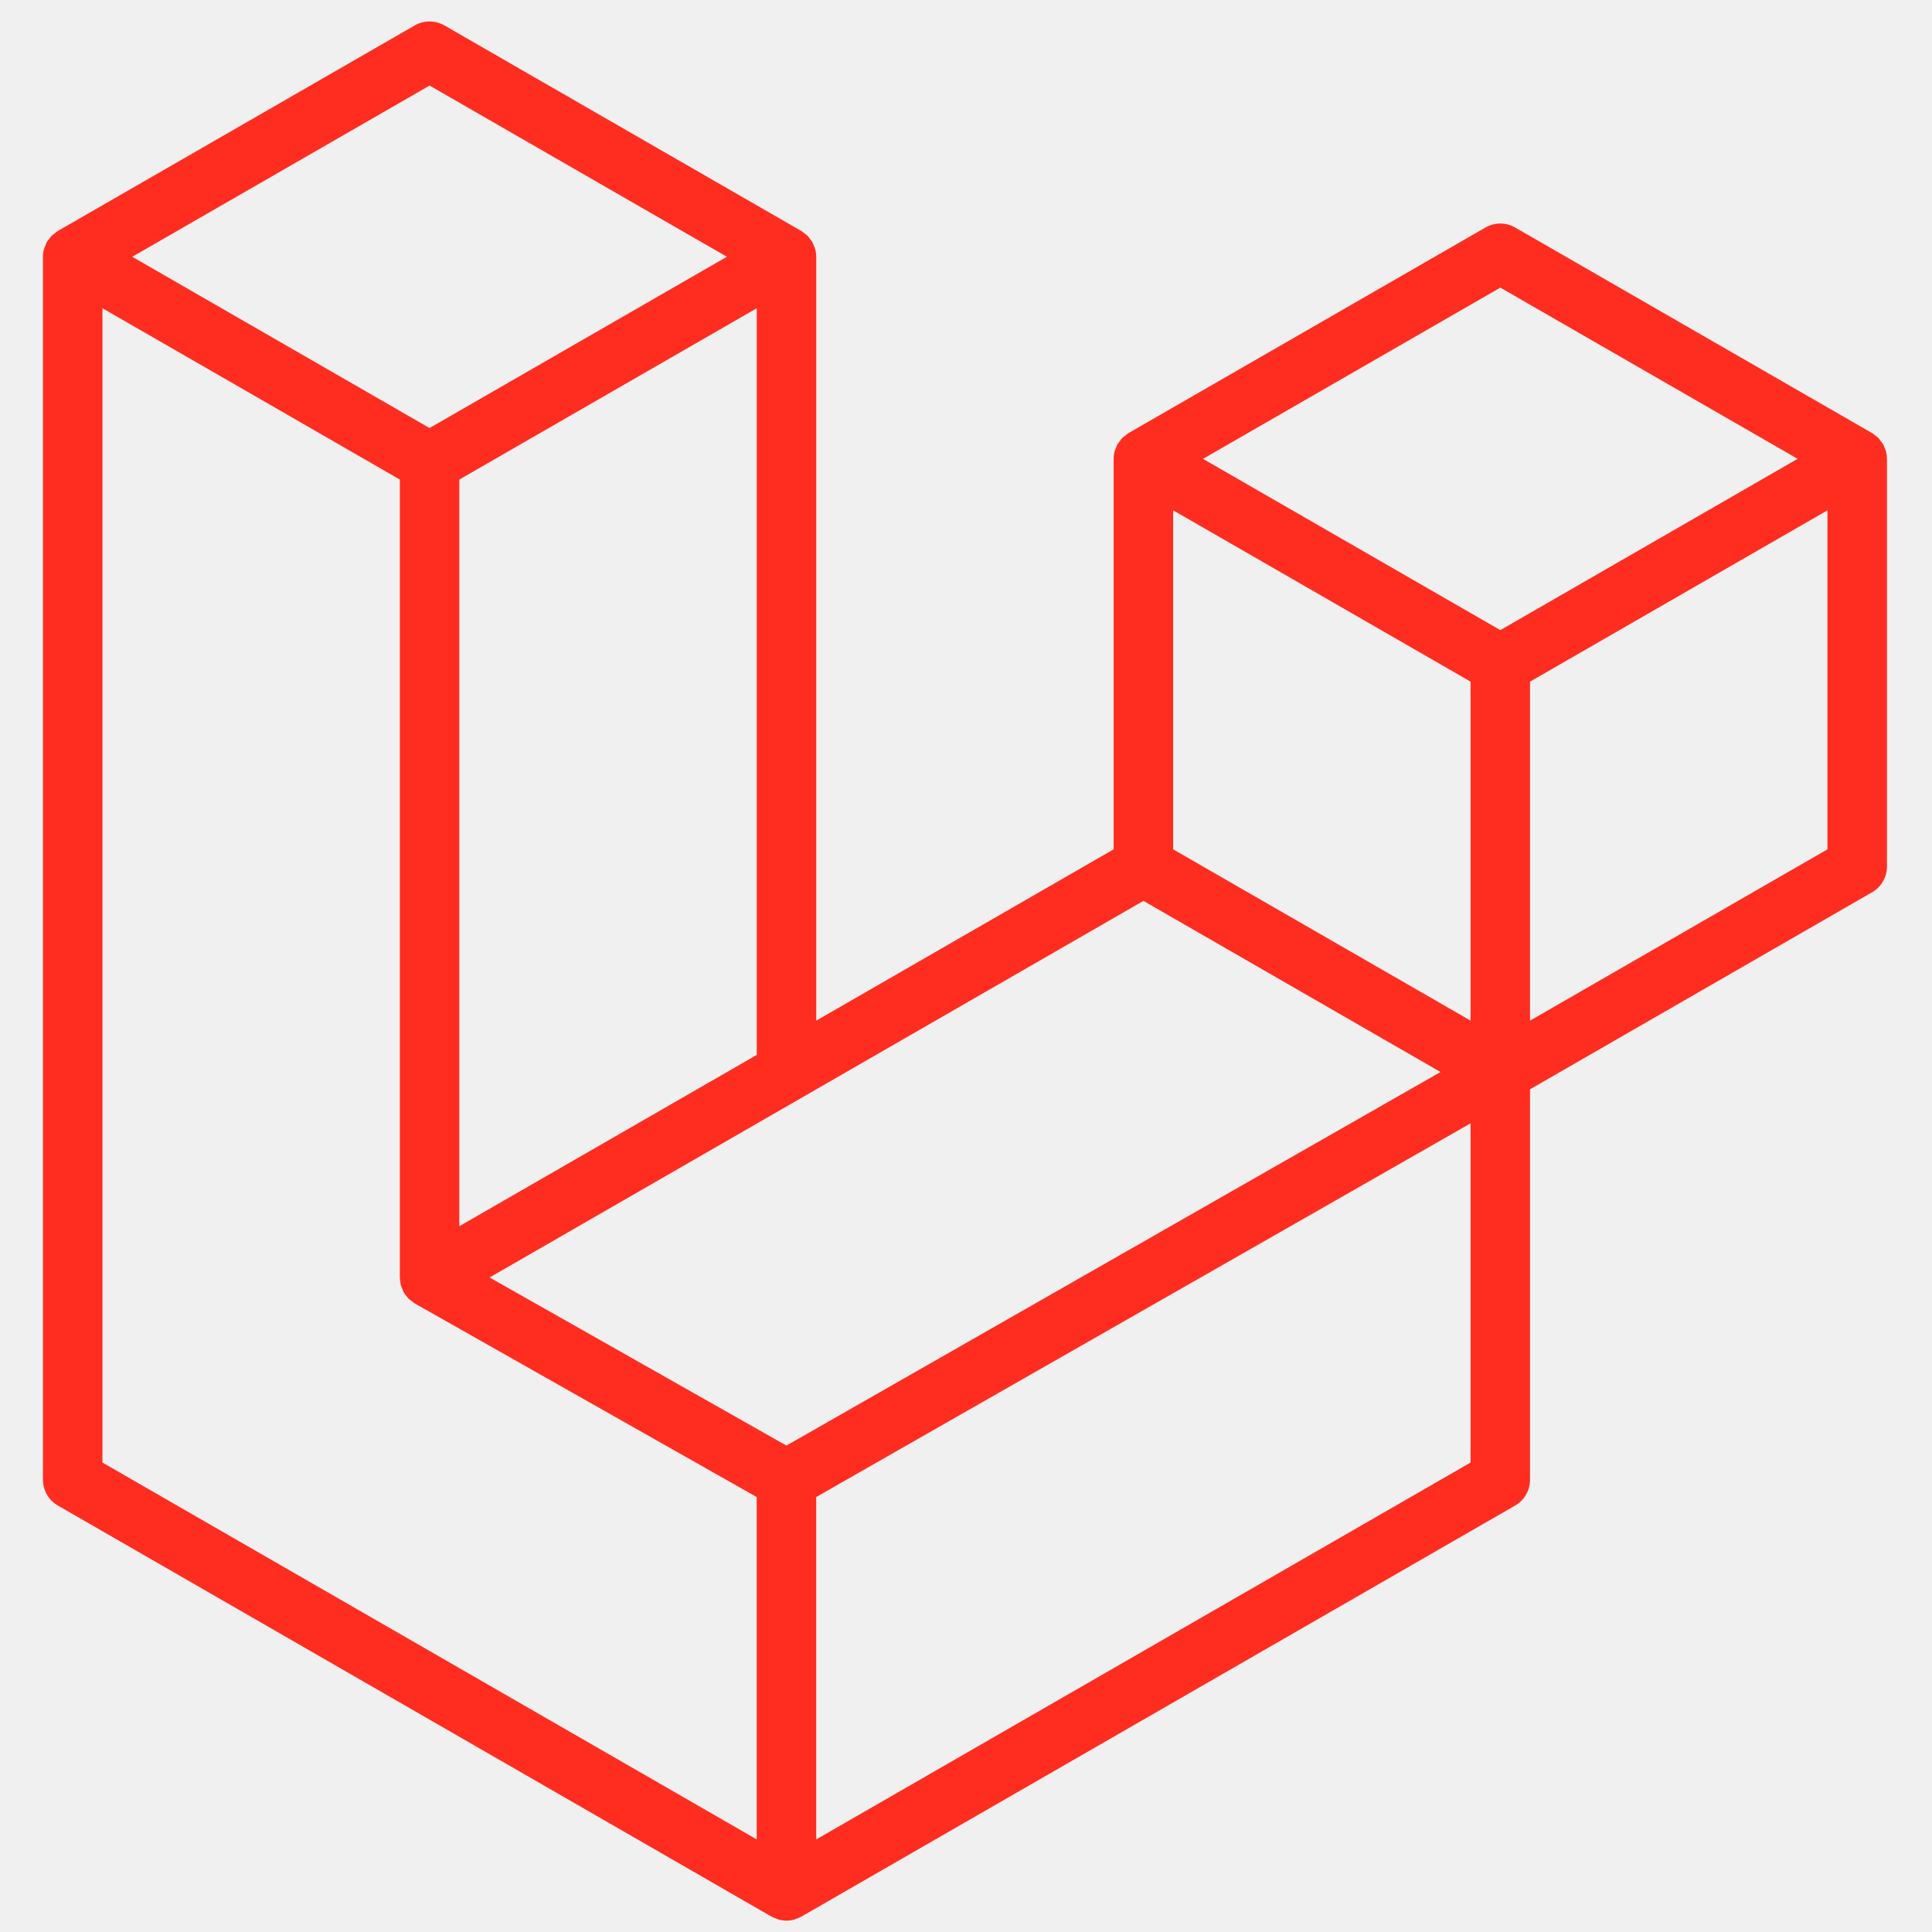
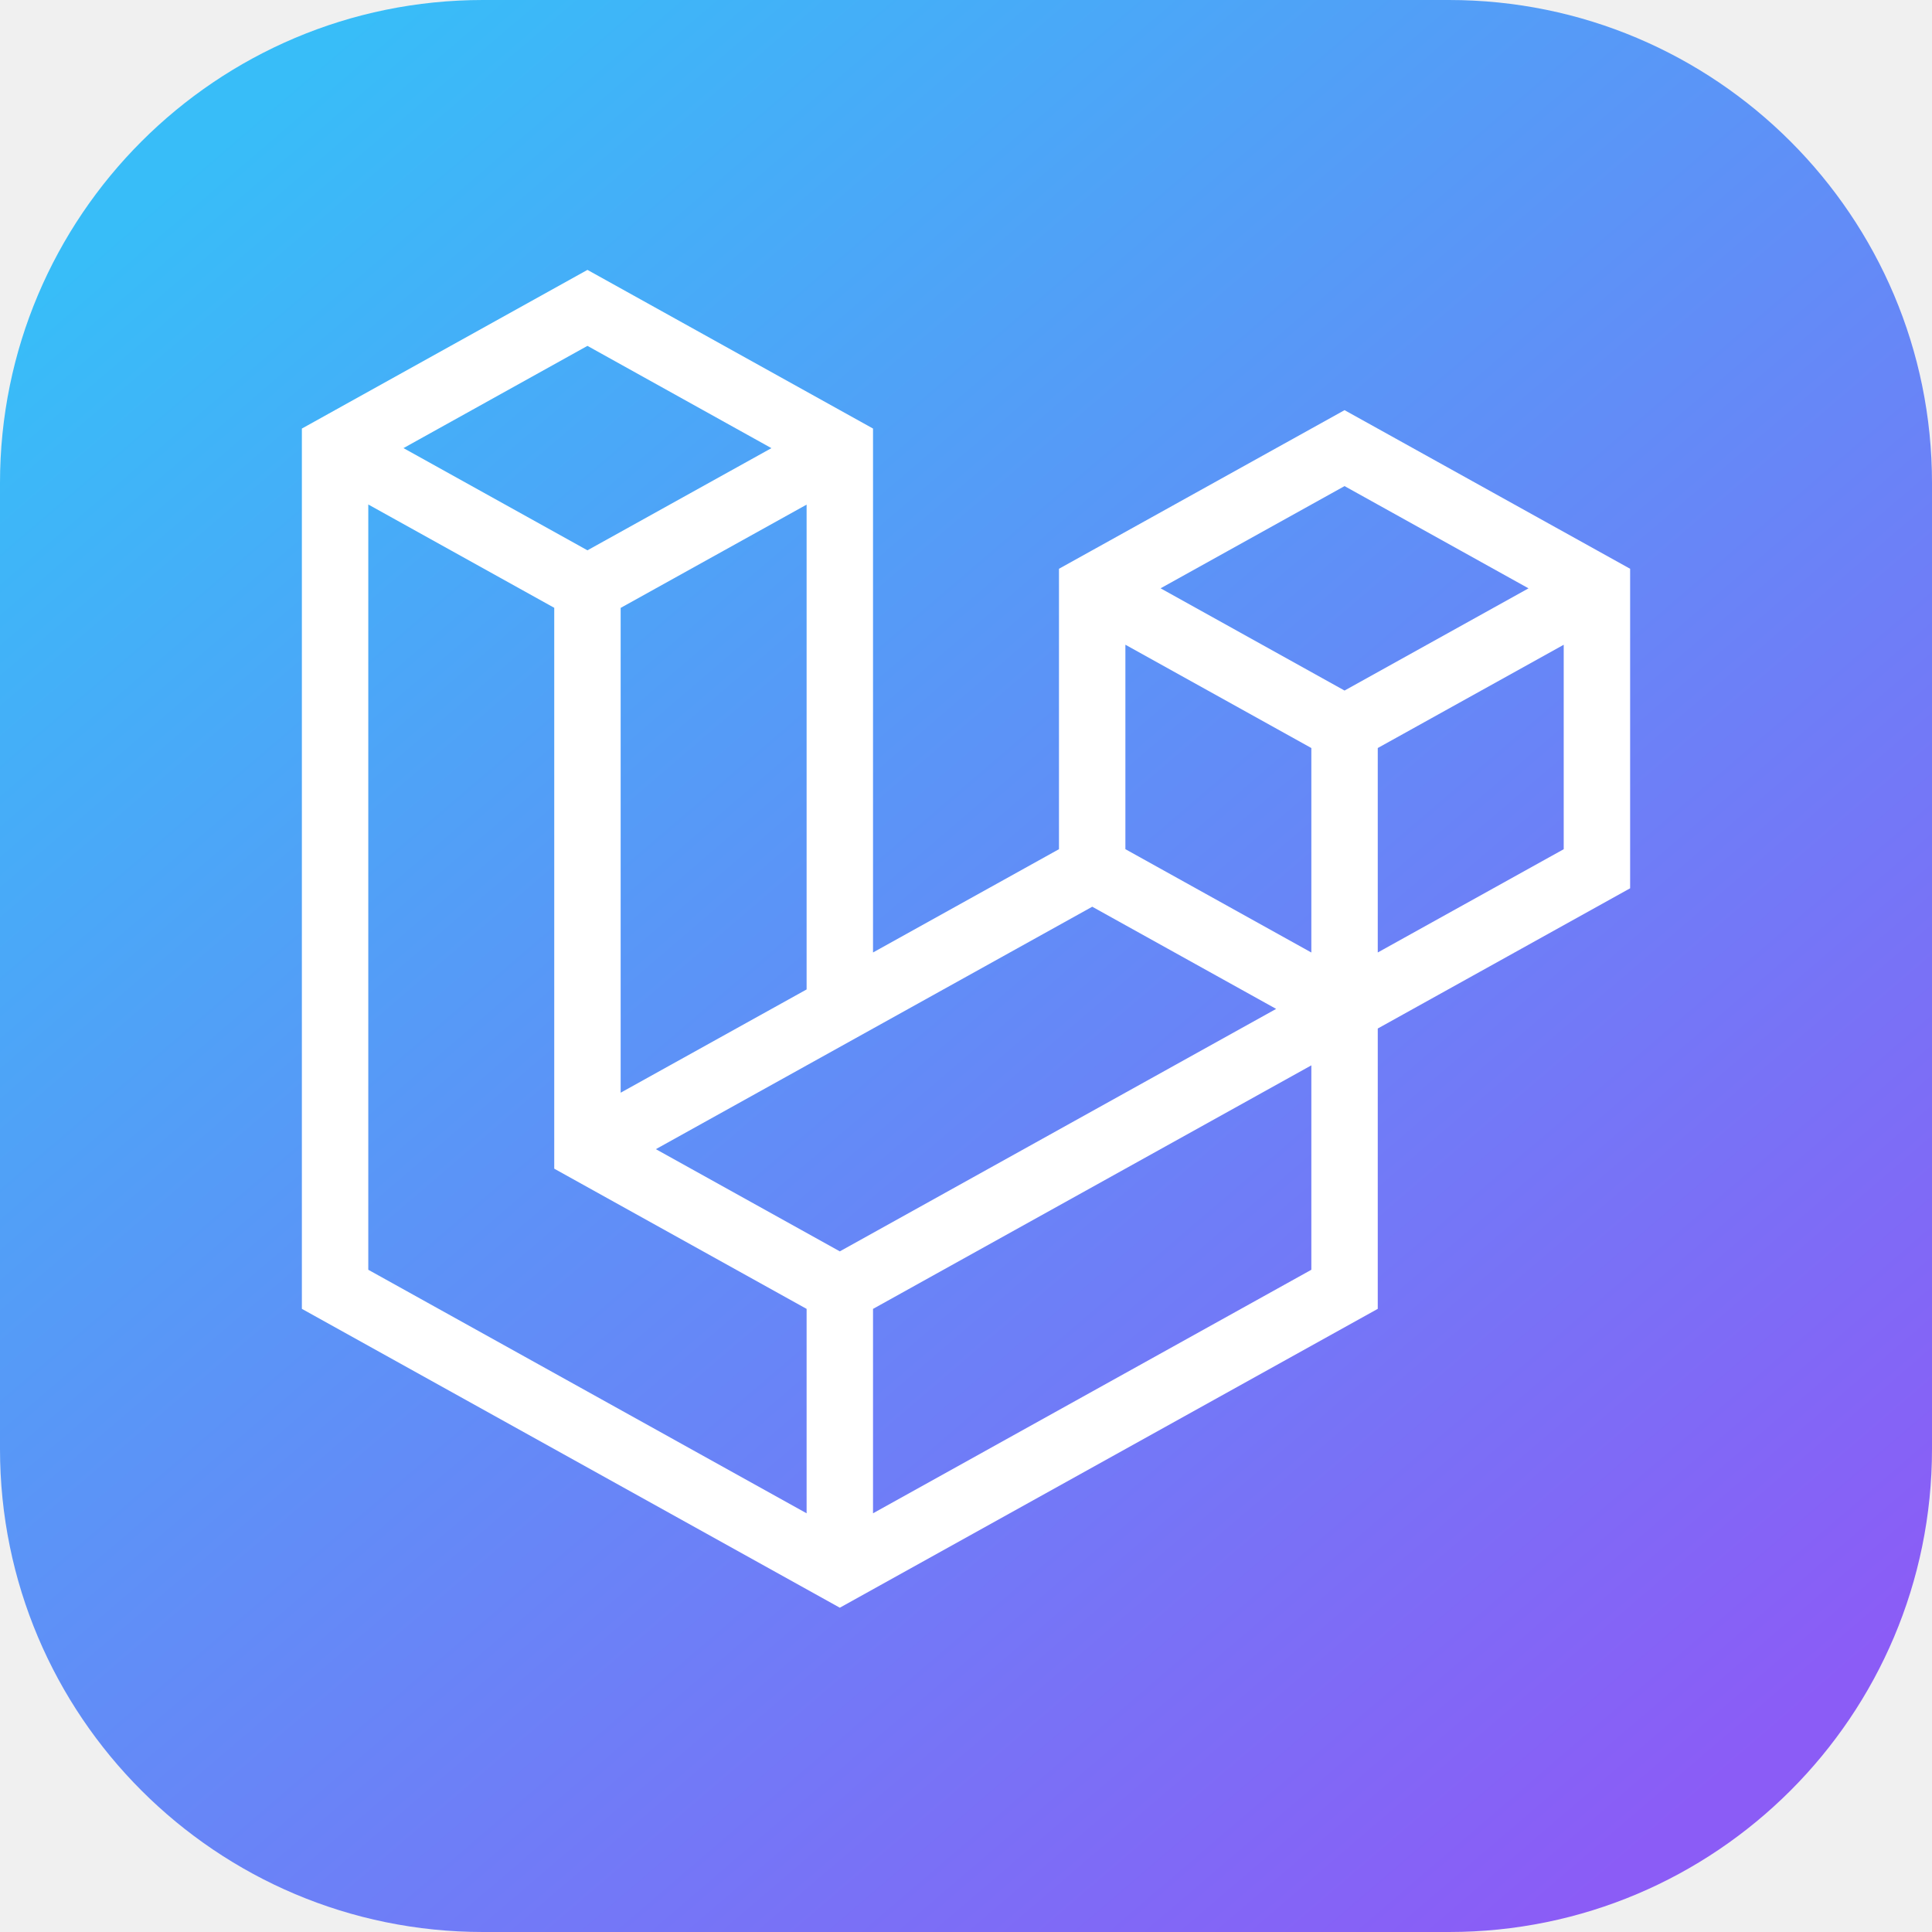
- <svg xmlns="http://www.w3.org/2000/svg" width="166" height="166" viewBox="0 0 166 166" fill="none">
-   <path fill-rule="evenodd" clip-rule="evenodd" d="M162.041 38.759C162.099 38.977 162.129 39.201 162.13 39.426V74.452C162.13 74.902 162.011 75.344 161.786 75.733C161.561 76.122 161.237 76.444 160.847 76.668L131.462 93.594V127.141C131.462 128.054 130.977 128.897 130.186 129.357L68.847 164.683C68.707 164.763 68.554 164.814 68.401 164.868C68.343 164.887 68.289 164.922 68.228 164.938C67.8 165.051 67.349 165.051 66.92 164.938C66.85 164.919 66.786 164.881 66.719 164.855C66.579 164.804 66.432 164.76 66.298 164.683L4.972 129.357C4.583 129.133 4.259 128.81 4.034 128.421C3.808 128.032 3.69 127.591 3.689 127.141L3.689 22.063C3.689 21.834 3.721 21.61 3.779 21.393C3.798 21.32 3.843 21.253 3.868 21.179C3.916 21.045 3.961 20.908 4.031 20.783C4.079 20.7 4.149 20.633 4.206 20.557C4.28 20.454 4.347 20.349 4.433 20.26C4.506 20.186 4.602 20.132 4.685 20.068C4.778 19.992 4.861 19.909 4.966 19.848L35.633 2.185C36.022 1.961 36.462 1.844 36.91 1.844C37.358 1.844 37.798 1.961 38.186 2.185L68.851 19.848H68.857C68.959 19.912 69.045 19.992 69.138 20.065C69.221 20.129 69.313 20.186 69.387 20.257C69.476 20.349 69.54 20.454 69.616 20.557C69.671 20.633 69.744 20.7 69.789 20.783C69.862 20.911 69.904 21.045 69.955 21.179C69.98 21.253 70.025 21.32 70.044 21.396C70.103 21.614 70.133 21.838 70.133 22.063V87.694L95.686 72.974V39.423C95.686 39.2 95.718 38.973 95.775 38.759C95.798 38.683 95.839 38.615 95.865 38.542C95.916 38.408 95.96 38.271 96.031 38.146C96.079 38.063 96.149 37.996 96.203 37.92C96.279 37.818 96.343 37.712 96.433 37.623C96.506 37.549 96.599 37.495 96.681 37.431C96.777 37.355 96.86 37.272 96.962 37.211L127.633 19.548C128.021 19.324 128.461 19.206 128.91 19.206C129.358 19.206 129.798 19.324 130.186 19.548L160.85 37.211C160.959 37.275 161.042 37.355 161.137 37.428C161.217 37.492 161.31 37.549 161.383 37.62C161.473 37.712 161.536 37.818 161.613 37.92C161.67 37.996 161.741 38.063 161.785 38.146C161.859 38.271 161.9 38.408 161.951 38.542C161.98 38.615 162.021 38.683 162.041 38.759ZM157.018 72.974V43.848L146.287 50.028L131.462 58.568V87.694L157.021 72.974H157.018ZM126.354 125.663V96.518L111.771 104.85L70.13 128.626V158.046L126.354 125.663ZM8.801 26.485V125.663L65.018 158.043V128.629L35.649 112L35.64 111.994L35.627 111.988C35.528 111.93 35.445 111.847 35.353 111.777C35.273 111.713 35.18 111.662 35.11 111.592L35.104 111.582C35.021 111.502 34.963 111.403 34.893 111.314C34.829 111.228 34.753 111.154 34.702 111.065L34.699 111.055C34.641 110.96 34.606 110.845 34.565 110.736C34.523 110.64 34.469 110.551 34.443 110.449C34.411 110.328 34.405 110.197 34.392 110.072C34.379 109.976 34.354 109.881 34.354 109.785V109.778V41.205L19.532 32.662L8.801 26.485ZM36.913 7.35L11.364 22.063L36.907 36.777L62.453 22.06L36.907 7.35H36.913ZM50.2 99.174L65.022 90.637V26.485L54.291 32.665L39.466 41.205V105.357L50.2 99.174ZM128.91 24.713L103.363 39.426L128.91 54.14L154.453 39.423L128.91 24.713ZM126.354 58.568L111.529 50.028L100.798 43.848V72.974L115.619 81.511L126.354 87.694V58.568ZM67.571 124.205L105.042 102.803L123.772 92.109L98.245 77.405L68.854 94.334L42.066 109.762L67.571 124.205Z" fill="#FF2D20" />
+ <svg xmlns="http://www.w3.org/2000/svg" viewBox="0 0 32 32" fill="none">
+   <rect width="32" height="32" rx="8" fill="url(#gotest-gradient)" />
+   <g transform="translate(5 4) scale(0.55)">
+     <path fill="#ffffff" fill-rule="evenodd" clip-rule="evenodd" d="M17.2 5.633 8.6.855 0 5.633v26.51l16.2 9 16.2-9v-8.442l7.6-4.223V9.856l-8.6-4.777-8.6 4.777V18.3l-5.6 3.111V5.633ZM38 18.301l-5.6 3.11v-6.157l5.6-3.11V18.3Zm-1.06-7.856-5.54 3.078-5.54-3.079 5.54-3.078 5.54 3.079ZM24.8 18.3v-6.157l5.6 3.111v6.158L24.8 18.3Zm-1 1.732 5.54 3.078-13.14 7.302-5.54-3.078 13.14-7.3v-.002Zm-16.2 7.89 7.6 4.222V38.3L2 30.966V7.92l5.6 3.111v16.892ZM8.6 9.3 3.06 6.222 8.6 3.143l5.54 3.08L8.6 9.3Zm21.8 15.51-13.2 7.334V38.3l13.2-7.334v-6.156ZM9.6 11.034l5.6-3.11v14.6l-5.6 3.11v-14.6Z" />
+   </g>
+   <defs>
+     <linearGradient id="gotest-gradient" x1="4" y1="2" x2="28" y2="30" gradientUnits="userSpaceOnUse">
+       <stop stop-color="#38bdf8" />
+       <stop offset="1" stop-color="#8b5cf6" />
+     </linearGradient>
+   </defs>
</svg>
